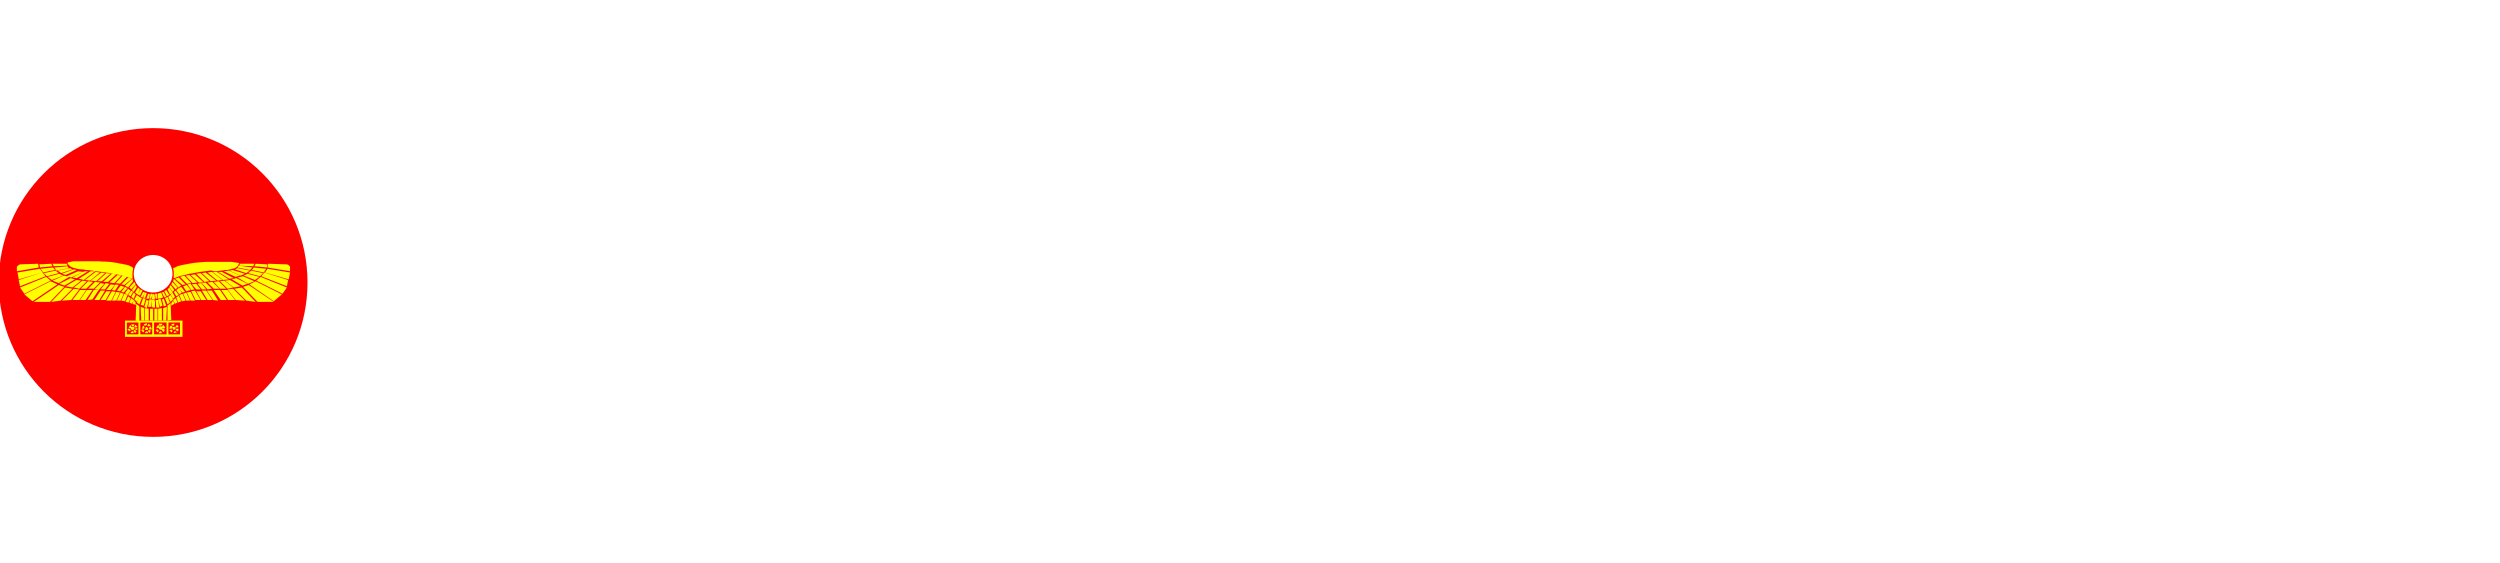
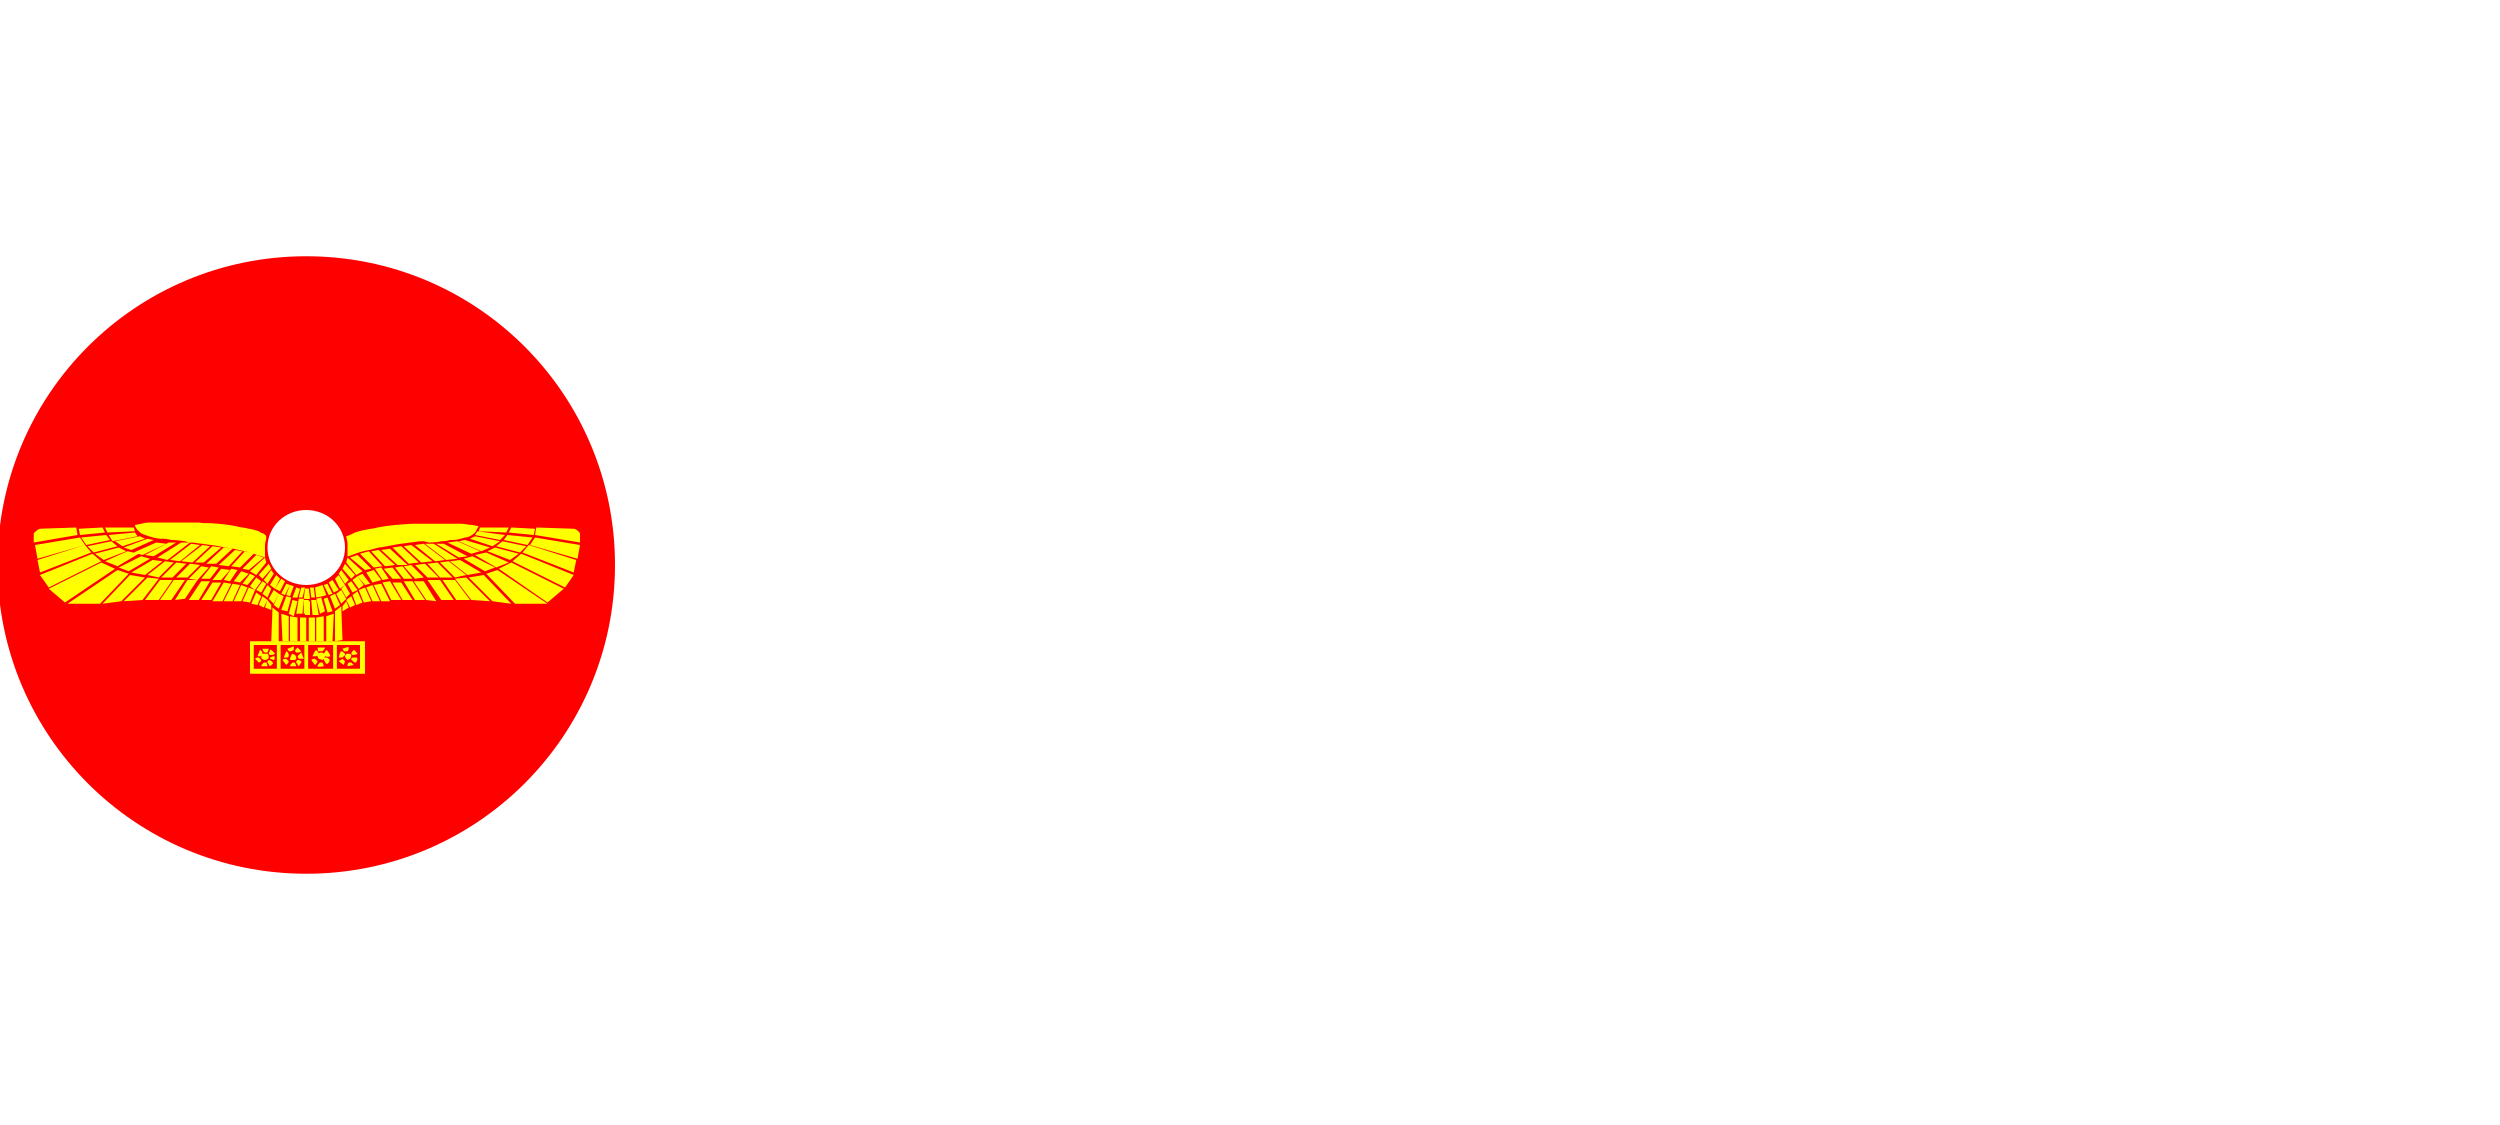
- <svg xmlns="http://www.w3.org/2000/svg" version="1.2" baseProfile="tiny-ps" viewBox="0 0 400 90" width="400" height="90">
+ <svg xmlns="http://www.w3.org/2000/svg" version="1.2" baseProfile="tiny-ps" viewBox="0 0 200 90" width="200" height="90">
  <style>
		tspan { white-space:pre }
		.shp0 { fill: #ffffff } 
		.shp1 { fill: #ff0000 } 
		.shp2 { fill: #ffff00 } 
		.shp3 { fill: none;stroke: #ffff00;stroke-width: 0.3 } 
	</style>
  <path id="Lager 1" class="shp0" d="M-6 -17L483 -17L483 126L-6 126L-6 -17Z" />
  <path id="Layer" class="shp1" d="M24.5 69.9C10.84 69.9 -0.2 58.86 -0.2 45.2C-0.2 31.54 10.84 20.5 24.5 20.5C38.16 20.5 49.2 31.54 49.2 45.2C49.2 58.86 38.16 69.9 24.5 69.9Z" />
  <g id="Lager_2">
    <path id="Border" fill-rule="evenodd" class="shp2" d="M20 51.3L29.2 51.3L29.2 53.9L20 53.9L20 51.3ZM28.8 51.6L20.3 51.6L20.3 53.5L28.8 53.5L28.8 51.6Z" />
    <path id="Layer" class="shp3" d="M26.8 51.5L26.8 53.7" />
    <path id="Layer" class="shp3" d="M24.5 51.5L24.5 53.6" />
    <path id="Layer" class="shp3" d="M22.3 51.5L22.3 53.6" />
    <path id="Layer" class="shp2" d="M21 51.9L21.5 51.9C21.5 52 21.4 52.1 21.4 52.2L21.4 52.2L21.4 52.2L21.2 52.2L21.2 52.2L21.2 52.2C21.1 52.2 21 52 21 51.9ZM20.9 52.8C20.9 52.9 20.8 53 20.7 53L20.4 52.7C20.5 52.6 20.6 52.6 20.7 52.6L20.7 52.6L20.7 52.6L20.9 52.8C21 52.8 21 52.8 20.9 52.8L20.9 52.8ZM21.6 53.3C21.5 53.2 21.5 53.1 21.4 53L21.4 53L21.4 52.9L21.5 52.8L21.5 52.8C21.6 52.8 21.8 52.9 21.8 53C22 53 21.6 53.3 21.6 53.3L21.6 53.3ZM20.9 52.5C20.8 52.5 20.7 52.5 20.6 52.5L20.8 52C20.9 52 21 52.2 21 52.3L21 52.3C21 52.3 21 52.3 21 52.4L20.9 52.5L20.9 52.5L20.9 52.5L20.9 52.5ZM21.4 53.3L20.9 53.3C20.9 53.2 21 53.1 21.1 53L21.1 53L21.1 53L21.3 53C21.3 52.9 21.4 53.2 21.4 53.3L21.4 53.3ZM22 52.3C21.9 52.4 21.7 52.4 21.6 52.4L21.5 52.3L21.5 52.3L21.5 52.3C21.5 52.2 21.6 52.1 21.6 52C21.7 51.9 22 52.3 22 52.3L22 52.3ZM21.4 52.3C21.5 52.4 21.5 52.5 21.5 52.6C21.5 52.7 21.3 52.8 21.2 52.8C21.1 52.8 20.9 52.7 20.9 52.6C20.9 52.5 21 52.4 21 52.3L21.1 52.3L21.4 52.3L21.4 52.3L21.4 52.3ZM21.9 52.8C21.8 52.8 21.7 52.7 21.6 52.7L21.6 52.7L21.6 52.7L21.6 52.6L21.6 52.6C21.7 52.6 21.8 52.5 21.9 52.5C22 52.4 22 52.8 21.9 52.8L21.9 52.8Z" />
    <path id="Layer" class="shp2" d="M27.4 51.9C27.4 51.9 27.9 51.7 27.9 51.8C27.9 51.9 27.9 52 27.8 52.1L27.8 52.1L27.8 52.1L27.6 52.1C27.6 52.1 27.6 52.1 27.5 52.1L27.5 52.1C27.6 52.2 27.5 52.1 27.4 51.9ZM27.6 52.9C27.6 53 27.5 53.1 27.5 53.2L27.1 52.9C27.2 52.8 27.3 52.8 27.4 52.7L27.4 52.7L27.4 52.7L27.6 52.9L27.6 52.9L27.6 52.9ZM28.4 53C28.3 53 28.2 52.8 28.1 52.8L28.1 52.8C28.1 52.8 28.1 52.8 28.1 52.7L28.2 52.6L28.2 52.6C28.3 52.6 28.4 52.6 28.5 52.6C28.7 52.6 28.5 53.1 28.4 53L28.4 53ZM27.4 52.6C27.3 52.6 27.2 52.6 27.1 52.6C27.1 52.6 27.2 52.1 27.3 52.1C27.4 52.1 27.5 52.2 27.6 52.3L27.6 52.3C27.6 52.3 27.6 52.3 27.6 52.4L27.4 52.6C27.5 52.6 27.4 52.6 27.4 52.6L27.4 52.6L27.4 52.6ZM28.3 53.2L27.8 53.3C27.8 53.2 27.8 53.1 27.9 53L27.9 53L27.9 53L28.1 53C28 52.9 28.2 53.1 28.3 53.2ZM28.6 52.3C28.5 52.4 28.2 52.4 28.2 52.4L28.1 52.3L28.1 52.3L28.1 52.3C28.1 52.2 28.2 52.1 28.3 52C28.3 51.9 28.6 52.3 28.6 52.3L28.6 52.3ZM27.8 52.8C27.7 52.7 27.6 52.6 27.6 52.5C27.6 52.4 27.7 52.3 27.8 52.3C27.9 52.3 28.1 52.3 28.1 52.4C28.1 52.5 28.1 52.6 28 52.7L28 52.7L27.8 52.8L27.8 52.8L27.8 52.8Z" />
    <path id="Layer" class="shp2" d="M25.4 51.8L26 51.8C26 51.9 25.9 52 25.8 52.1L25.8 52.1C25.8 52.1 25.8 52.1 25.7 52.1L25.5 52.1C25.5 52.1 25.5 52.1 25.4 52.1L25.4 52.1C25.5 52.1 25.4 51.9 25.4 51.8ZM25.4 52.9C25.4 53 25.3 53.1 25.2 53.2L24.9 52.8C25 52.7 25.1 52.7 25.2 52.7L25.2 52.7L25.2 52.7L25.4 52.9C25.4 52.8 25.4 52.8 25.4 52.9L25.4 52.9ZM26.1 53.1C26 53 26 52.9 25.9 52.8L25.9 52.8L25.9 52.7L26 52.6L26 52.6C26.1 52.6 26.2 52.6 26.3 52.7C26.5 52.8 26.2 53.2 26.1 53.1ZM25.3 52.5C25.2 52.5 25.1 52.5 25 52.5C25 52.5 25.2 52 25.3 52C25.4 52.1 25.5 52.2 25.5 52.3L25.5 52.3C25.5 52.3 25.5 52.3 25.5 52.4L25.3 52.5L25.3 52.5L25.3 52.5L25.3 52.5ZM25.9 53.3C25.9 53.3 25.4 53.4 25.4 53.3C25.4 53.2 25.5 53.1 25.6 53L25.6 53L25.6 53L25.8 53C25.8 53 25.9 53.2 25.9 53.3ZM26.4 52.5C26.3 52.6 26 52.5 26 52.5L25.9 52.3L25.9 52.3L25.9 52.3C26 52.2 26 52.1 26.1 52C26.2 52 26.5 52.5 26.4 52.5L26.4 52.5ZM25.5 52.7C25.4 52.6 25.4 52.5 25.4 52.4C25.4 52.3 25.6 52.2 25.7 52.2C25.8 52.2 26 52.3 26 52.4C26 52.5 26 52.6 25.9 52.7L25.8 52.8L25.5 52.7L25.5 52.7L25.5 52.7Z" />
    <path id="Layer" class="shp2" d="M23 51.9L23.5 51.7C23.5 51.8 23.5 51.9 23.5 52L23.5 52L23.5 52L23.3 52.1C23.3 52.1 23.3 52.1 23.2 52.1L23.2 52.1C23.2 52.2 23 52 23 51.9ZM23.1 52.9C23.1 53 23 53.1 22.9 53.2L22.6 52.8C22.7 52.7 22.8 52.7 22.9 52.7L22.9 52.7L22.9 52.7L23.1 52.9C23.2 52.9 23.2 52.9 23.1 52.9L23.1 52.9ZM23.9 53.3C23.8 53.2 23.8 53.1 23.7 53L23.7 53L23.7 52.9L23.8 52.8L23.8 52.8C23.9 52.8 24 52.8 24.1 52.9C24.2 52.9 23.9 53.3 23.9 53.3L23.9 53.3ZM23 52.6C22.9 52.6 22.8 52.6 22.7 52.6L22.9 52.1C23 52.1 23.1 52.3 23.1 52.4L23.1 52.4C23.1 52.4 23.1 52.4 23.1 52.5L23 52.6C23 52.5 23 52.6 23 52.6L23 52.6L23 52.6ZM23.7 53.3L23.2 53.3C23.2 53.2 23.3 53.1 23.4 53L23.4 53L23.4 53L23.6 53C23.5 52.9 23.7 53.2 23.7 53.3L23.7 53.3ZM24.3 52.7C24.2 52.7 23.9 52.7 23.9 52.7L23.8 52.5L23.8 52.5L23.8 52.5C23.9 52.4 24 52.3 24.1 52.2C24.1 52.2 24.3 52.7 24.3 52.7ZM23.6 52.4C23.7 52.5 23.7 52.6 23.7 52.7C23.7 52.8 23.5 52.8 23.4 52.8C23.2 52.8 23.2 52.8 23.2 52.7C23.2 52.6 23.3 52.5 23.3 52.4L23.4 52.3L23.6 52.4L23.6 52.4ZM24.1 52.1C24 52.2 23.9 52.2 23.8 52.2L23.8 52.2C23.8 52.2 23.8 52.2 23.7 52.2L23.6 52.1L23.6 52.1C23.6 52 23.7 51.9 23.8 51.8C23.8 51.8 24.1 52.1 24.1 52.1L24.1 52.1Z" />
    <path id="Sun" class="shp0" d="M27.6 43.8C27.6 45.5 26.2 46.8 24.5 46.8C22.8 46.8 21.4 45.5 21.4 43.8C21.4 42.1 22.8 40.8 24.5 40.8C26.2 40.8 27.6 42.1 27.6 43.8Z" />
    <path id="Eagle" fill-rule="evenodd" class="shp2" d="M21.7 51.3L21.8 48.6L22.3 49L22.3 51.4L21.7 51.3ZM23.2 49.3L23.8 49.4L23.8 51.3L23.2 51.3L23.2 49.3ZM24.3 48L24.7 48L24.7 49.1L24.3 49.1L24.3 48ZM23.7 49.1L23.9 47.9L24.3 47.9L24.2 49.1L23.7 49.1ZM21.2 48.6L21.4 48L21.7 48.4L21.7 48.8L21.2 48.6ZM23.1 49.1L23.4 48L23.8 48.1L23.5 49.3L23.1 49.1ZM20.7 48.4L21 47.7L21.4 48L21.1 48.6L20.7 48.4ZM21.9 48.4L22.3 47.5L22.7 47.7L22.3 48.7L21.9 48.4ZM20.1 48.3L20.5 47.4L20.9 47.7L20.6 48.4L20.1 48.3ZM9.9 48.1L11.8 46.2L12.7 46.3L11.4 48L9.9 48.1ZM12.8 46.4L13.8 46.4L12.7 48L11.6 48L12.8 46.4ZM12.8 48L13.9 46.4L14.8 46.4L13.7 48L12.8 48ZM19.3 46.8L19.8 47L19.3 48.1L18.7 48.1L19.3 46.8ZM14 48L15 46.4L15.8 46.4L14.8 47.9L14 48ZM18.6 46.7L19.2 46.8L18.6 48.1L17.9 48.1L18.6 46.7ZM21.5 47.9L21.9 47.2L22.3 47.5L21.9 48.3L21.5 47.9ZM21 47.5L21.4 46.8L21.7 47.1L21.4 47.8L21 47.5ZM23.9 47.8L24.1 47L24.4 47L24.2 47.8L23.9 47.8ZM24.4 47.1L24.7 47.1L24.8 47.9L24.4 47.9L24.4 47.1ZM22.9 47.6L23.2 46.8L23.5 46.9L23.2 47.7L22.9 47.6ZM20.5 47.2L21 46.5L21.3 46.7L20.9 47.4L20.5 47.2ZM22 47.1L22.5 46.3L22.8 46.5L22.4 47.3L22 47.1ZM20 46.9L20.5 46.2L20.9 46.5L20.4 47.2L20 46.9ZM21.1 46.4L21.7 45.6L21.9 45.9L21.4 46.7L21.1 46.4ZM18.7 46.5L19.3 45.7L19.9 45.9L19.2 46.6L18.7 46.5ZM17.7 46.4L17 46.4L17.7 45.5L18.4 45.6L17.7 46.4ZM20.7 46L21.5 45.1L21.7 45.5L21 46.3L20.7 46ZM14.1 46.2L15.2 45.1L16 45.2L15 46.2L14.1 46.2ZM3.9 47L3.2 46L7.4 44.3L8.1 44.9L3.9 47ZM11.8 46L13.2 44.9L13.9 45L12.7 46.2L11.8 46ZM20 45.7L21.2 44.6L21.3 45L20.5 46L20 45.7ZM10.5 45.8L12.2 44.8L13 44.9L11.6 46L10.5 45.8ZM19.4 45.5L20.5 44.4L21.1 44.6L19.9 45.6L19.4 45.5ZM9.5 45.4L11.3 44.5L12 44.7L10.3 45.7L9.5 45.4ZM18.5 45.3L19.58 44.12C19.75 44.15 19.89 44.18 20 44.21L20.3 44.3L19.2 45.4L18.5 45.3ZM19.58 44.12C19.58 44.12 19.58 44.12 19.58 44.12C19.56 44.11 19.53 44.11 19.49 44.1C19.34 44.02 19.44 44.07 19.02 43.98C19.01 43.97 19.18 44.02 19.32 44.05C19.09 44 18.79 43.92 18.7 43.9C18.5 43.9 18.1 43.8 17.5 43.7C17.1 43.6 16.7 43.6 16.2 43.5C16 43.5 15.5 43.4 15.4 43.4C15.15 43.4 15.32 43.4 15.2 43.4L13.4 44.8L12.6 44.6L14.5 43.4L15.1 43.4L14.8 43.3C14.8 43.3 14.1 43.2 13.8 43.2C13.6 43.2 13.4 43.1 13.1 43.1C12.7 43.1 12.6 43.1 11.9 42.9C11.7 42.8 11.4 42.8 11.1 42.5C11 42.4 10.8 42.2 10.8 42C10.8 42 10.8 42 11.3 41.9C11.6 41.8 11.9 41.8 12.2 41.8C12.4 41.8 13.2 41.8 13.2 41.8C13.7 41.8 14.3 41.8 14.6 41.8C15.2 41.8 15.2 41.8 15.9 41.8C16.4 41.9 16.4 41.8 17.5 41.9C17.6 41.9 18.4 42 18.9 42.1C19.2 42.2 19.6 42.2 19.9 42.3C19.9 42.3 20.1 42.3 20.7 42.5C20.7 42.5 20.8 42.6 21.1 42.7C21.2 42.8 21.3 42.8 21.3 43C21.3 43.2 21.2 43.4 21.2 43.6C21.2 43.9 21.2 43.7 21.2 43.7C21.2 43.9 21.2 44.2 21.2 44.4C21.2 44.5 21.2 44.5 21.2 44.6C21 44.5 20.8 44.5 20.3 44.3C20.3 44.3 20.19 44.26 20 44.21L19.6 44.1L19.58 44.12ZM3 44.8L6.8 43.6L7.3 44.2L3.2 45.8L3 44.8ZM17.5 45.2L18.8 44L19.4 44.1L18.3 45.3L17.5 45.2ZM17.9 43.8L18.6 43.9L17.3 45.1L16.5 45.1L17.9 43.8ZM15.6 45L17 43.7L17.7 43.8L16.3 45L15.6 45ZM14.5 44.9L16.2 43.6L16.8 43.7L15.4 45L14.5 44.9ZM7.6 44.3L9.5 43.8L10.1 44.1L8.3 44.8L7.6 44.3ZM13.6 44.8L15.3 43.5L16 43.6L14.4 44.9L13.6 44.8ZM19.5 44.1C19.5 44.1 19.5 44.1 19.5 44.1C19.5 44.1 19.5 44.1 19.5 44.1ZM19.32 44.05C19.39 44.07 19.44 44.08 19.49 44.1C19.49 44.1 19.5 44.1 19.5 44.1C19.49 44.1 19.41 44.08 19.32 44.05ZM2.8 43.6L6.4 43L6.8 43.6L3 44.7L2.8 43.6ZM7 43.7L8.9 43.3L9.4 43.7L7.5 44.2L7 43.7ZM10.7 44.2L12.5 43.4L13.3 43.5L11.4 44.4L11.08 44.31L9.4 45.3L8.4 44.9L10.2 44.1L10.88 44.25L10.7 44.2ZM9.9 43.8L11.8 43.1L12.3 43.2L10.5 44L9.9 43.8ZM6.5 43L8.5 42.8L8.8 43.2L6.9 43.6L6.5 43ZM3.2 42.3L6.1 42.2L6.2 42.8L2.7 43.4C2.7 43.4 2.7 42.8 2.7 42.7C2.7 42.6 3.1 42.3 3.2 42.3ZM10.8 42.6L11 42.9L9 43.3L8.7 42.8L10.8 42.6ZM6.3 42.3L8.2 42.2L8.4 42.6L6.4 42.8L6.3 42.3ZM8.6 42.6L8.4 42.2L10.7 42.2L10.8 42.5L8.6 42.6ZM24 49.4L24.5 49.4L24.5 51.3L24 51.3L24 49.4ZM22.5 49.1L23.1 49.3L23.1 51.3L22.6 51.3L22.5 49.1ZM11.6 44.4L13.5 43.4L14.1 43.4L12.3 44.5L11.6 44.4ZM17.9 46.6L18.5 46.7L17.8 48.1L17 48.1L17.9 46.6ZM17.9 46.4L18.5 45.5L19 45.6L18.4 46.5L17.9 46.4ZM16.1 48L17 46.6L17.7 46.6L16.9 48L16.1 48ZM15.1 48L16.1 46.5L16.8 46.5L15.9 48L15.1 48ZM12.9 46.2L14.1 45L14.9 45.1L13.8 46.2L12.9 46.2ZM16.1 46.3L16.9 45.3L17.5 45.4L16.8 46.3L16.1 46.3ZM15.1 46.3L16.1 45.3L16.7 45.4L15.8 46.4L15.1 46.3ZM23.7 47L24 47.1L23.8 47.8L23.4 47.8L23.7 47ZM8 48.3L5.4 48.3L9.4 45.6L10.3 45.9L8 48.3ZM19.4 48.1L19.9 47L20.4 47.2L20 48.2L19.4 48.1ZM19.4 46.7L20 45.9L20.4 46.1L19.8 46.8L19.4 46.7ZM22.5 47.5L22.9 46.7L23.2 46.8L22.8 47.6L22.5 47.5ZM22.5 48.8L22.9 47.7L23.3 47.8L23 48.9L22.5 48.8ZM8.2 48.3L10.4 46L11.6 46.2L9.7 48.1L8.2 48.3ZM9.2 45.5L5.2 48.2L3.9 47.1L8.1 45L9.2 45.5ZM21.6 46.8L22.1 46L22.4 46.3L22 47.1L21.6 46.8ZM9.2 43.3L11.2 42.9L11.6 43.1L9.8 43.7L9.2 43.3Z" />
    <path id="Eagle-2" fill-rule="evenodd" class="shp2" d="M26.8 51.3L26.8 48.9L27.3 48.5L27.4 51.2L26.8 51.3ZM25.9 51.3L25.3 51.3L25.3 49.4L25.9 49.3L25.9 51.3ZM24.8 49.2L24.4 49.2L24.4 48.1L24.8 48.1L24.8 49.2ZM25 49.2L24.9 48L25.3 48L25.5 49.2L25 49.2ZM27.4 48.9L27.4 48.5L27.7 48.1L27.9 48.6L27.4 48.9ZM25.6 49.1L25.3 47.9L25.7 47.8L26 48.9L25.6 49.1ZM28 48.6L27.7 48L28.1 47.7L28.4 48.4L28 48.6ZM26.8 48.7L26.4 47.7L26.8 47.5L27.2 48.4L26.8 48.7ZM28.5 48.4L28.2 47.6L28.6 47.3L29 48.2L28.5 48.4ZM37.7 48L36.4 46.3L37.3 46.2L39.2 48.1L37.7 48ZM37.6 48L36.5 48L35.4 46.4L36.4 46.4L37.6 48ZM35.3 48L34.2 46.4L35.2 46.4L36.3 48L35.3 48ZM29.3 47L29.8 46.8L30.4 48.1L29.8 48.1L29.3 47ZM34.1 48L33.1 46.5L33.9 46.5L34.9 48.1L34.1 48ZM31.2 48.1L30.5 48.1L29.9 46.8L30.5 46.7L31.2 48.1ZM27.3 48.3L26.9 47.5L27.3 47.2L27.7 47.9L27.3 48.3ZM27.7 47.8L27.3 47.1L27.6 46.8L28 47.5L27.7 47.8ZM24.9 47.8L24.8 47L25.1 47L25.2 47.8L24.9 47.8ZM24.7 47.9L24.3 47.9L24.4 47.1L24.7 47.1L24.7 47.9ZM25.8 46.8L26.1 47.6L25.8 47.7L25.3 47.8L25.2 47L25.8 46.8ZM28.2 47.4L27.8 46.7L28.1 46.5L28.6 47.2L28.2 47.4ZM26.7 47.4L26.3 46.6L26.6 46.4L27.1 47.2L26.7 47.4ZM28.7 47.1L28.2 46.4L28.6 46.1L29.1 46.8L28.7 47.1ZM27.6 46.7L27.1 45.9L27.3 45.6L27.9 46.4L27.6 46.7ZM29.8 46.6L29.3 45.8L29.9 45.6L30.5 46.4L29.8 46.6ZM30.7 45.5L31.4 45.4L32.1 46.3L31.4 46.3L30.7 45.5ZM28.1 46.3L27.4 45.5L27.6 45.1L28.4 46L28.1 46.3ZM34.2 46.2L33.2 45.2L34 45.1L35.1 46.2L34.2 46.2ZM41 44.9L41.7 44.3L45.9 46L45.2 47L41 44.9ZM36.4 46.2L35.2 45L35.9 44.9L37.3 46L36.4 46.2ZM28.5 46L27.7 45L27.8 44.6L29 45.7L28.5 46ZM37.4 46L36 44.9L36.8 44.8L38.5 45.8L37.4 46ZM29.2 45.6L28 44.6L28.6 44.4L29.7 45.5L29.2 45.6ZM38.8 45.7L37.1 44.7L37.8 44.5L39.6 45.4L38.8 45.7ZM29.9 45.4L28.8 44.3L29.5 44.1L30.6 45.3L29.9 45.4ZM45.9 45.8L41.8 44.2L42.3 43.6L46.1 44.8L45.9 45.8ZM30.8 45.3L29.7 44.1L30.3 44L31.6 45.2L30.8 45.3ZM30.5 44L31.2 43.9L32.6 45.2L31.8 45.2L30.5 44ZM32.7 45.1L31.4 43.8L32.1 43.7L33.5 45L32.7 45.1ZM33.7 45L32.3 43.7L32.9 43.6L34.6 44.9L33.7 45ZM40.8 44.8L39 44.1L39.6 43.8L41.5 44.3L40.8 44.8ZM34.8 44.9L33.2 43.6L33.9 43.5L35.6 44.8L34.8 44.9ZM36.7 44.6L34.9 43.5L35.5 43.5L37.4 44.5L36.7 44.6ZM46.2 44.7L42.4 43.6L42.8 43L46.4 43.6L46.2 44.7ZM41.6 44.2L39.7 43.7L40.2 43.3L42.1 43.7L41.6 44.2ZM37.7 44.3L35.8 43.4L36.6 43.3L38.4 44.1L37.7 44.3ZM38.5 44.1L36.7 43.3L37.2 43.2L39.2 43.8L38.5 44.1ZM42.2 43.6L40.3 43.2L40.6 42.8L42.6 43L42.2 43.6ZM45.9 42.3C46.1 42.3 46.4 42.6 46.4 42.7C46.4 42.8 46.4 43.4 46.4 43.4L42.8 42.8L42.9 42.2L45.9 42.3ZM40.4 42.8L40 43.2L38 42.8L38.2 42.5L40.4 42.8ZM42.7 42.8L40.7 42.6L40.9 42.2L42.8 42.3L42.7 42.8ZM38.3 42.5L38.4 42.2L40.7 42.2L40.5 42.6L38.3 42.5ZM25.2 51.3L24.7 51.3L24.7 49.4L25.2 49.4L25.2 51.3ZM26.6 51.3L26.1 51.3L26.1 49.3L26.7 49.1L26.6 51.3ZM33.9 43.3C33.6 43.3 33.9 43.3 33.6 43.3C33.5 43.3 33 43.4 32.8 43.4C32.2 43.5 31.9 43.5 31.5 43.6C30.9 43.7 30.5 43.8 30.3 43.8C29.5 44 29.7 44 29.5 44C29 44.1 28.7 44.2 28.7 44.2C28.1 44.4 28 44.5 27.8 44.5C27.8 44.4 27.8 44.1 27.8 44C27.8 43.8 27.8 43.8 27.8 43.6C27.8 43.6 27.8 43.8 27.8 43.5C27.8 43.3 27.7 43 27.7 42.9C27.8 42.9 27.9 42.8 28 42.8C28.2 42.7 28.4 42.6 28.4 42.6C29 42.4 29.2 42.4 29.2 42.4C29.5 42.3 29.9 42.3 30.2 42.2C30.7 42.1 31.5 42 31.6 42C32.8 41.9 32.8 41.9 33.2 41.9C34 41.9 34 41.9 34.5 41.9C34.8 41.9 35.4 41.9 35.9 41.9C35.9 41.9 36.7 41.9 36.9 41.9C37.2 41.9 37.5 42 37.8 42C38.3 42.1 38.3 42.1 38.3 42.1C38.2 42.2 38.1 42.5 38 42.6C37.7 42.9 37.4 43 37.2 43C36.5 43.2 36.5 43.2 36 43.2C35.7 43.3 35.4 43.3 35.3 43.3C35 43.4 34.3 43.4 34.3 43.4L33.9 43.3ZM32.1 48L31.3 48L30.6 46.6L31.2 46.5L32.1 48ZM30.6 46.4L30 45.5L30.5 45.4L31.1 46.3L30.6 46.4ZM32.2 48L31.4 46.6L32.1 46.6L33 48L32.2 48ZM33.2 48L32.3 46.5L33 46.5L34 48L33.2 48ZM35.2 46.2L34.2 45.1L35 45L36.2 46.2L35.2 46.2ZM32.3 46.3L31.6 45.4L32.2 45.3L33 46.3L32.3 46.3ZM33.2 46.3L32.3 45.3L32.9 45.2L33.9 46.2L33.2 46.3ZM38.9 45.9L39.8 45.6L43.8 48.3L41.2 48.3L38.9 45.9ZM29.1 48.2L28.7 47.2L29.2 47L29.7 48.1L29.1 48.2ZM29.2 46.8L28.6 46.1L29 45.9L29.6 46.7L29.2 46.8ZM39.7 45.4L38 44.4L38.9 44.2L40.7 45L39.7 45.4ZM35.7 44.8L34 43.5L34.7 43.5L36.6 44.7L35.7 44.8ZM26.3 47.6L25.9 46.8L26.2 46.7L26.6 47.5L26.3 47.6ZM26.2 49L25.9 47.9L26.2 47.8L26.6 48.9L26.2 49ZM39.4 48.1L37.5 46.2L38.7 46L40.9 48.3L39.4 48.1ZM39.9 45.5L40.9 45L45.1 47.1L43.8 48.2L39.9 45.5ZM27.2 47.1L26.8 46.3L27.1 46L27.6 46.8L27.2 47.1ZM39.4 43.7L37.6 43.1L38 42.9L40 43.3L39.4 43.7Z" />
  </g>
</svg>
